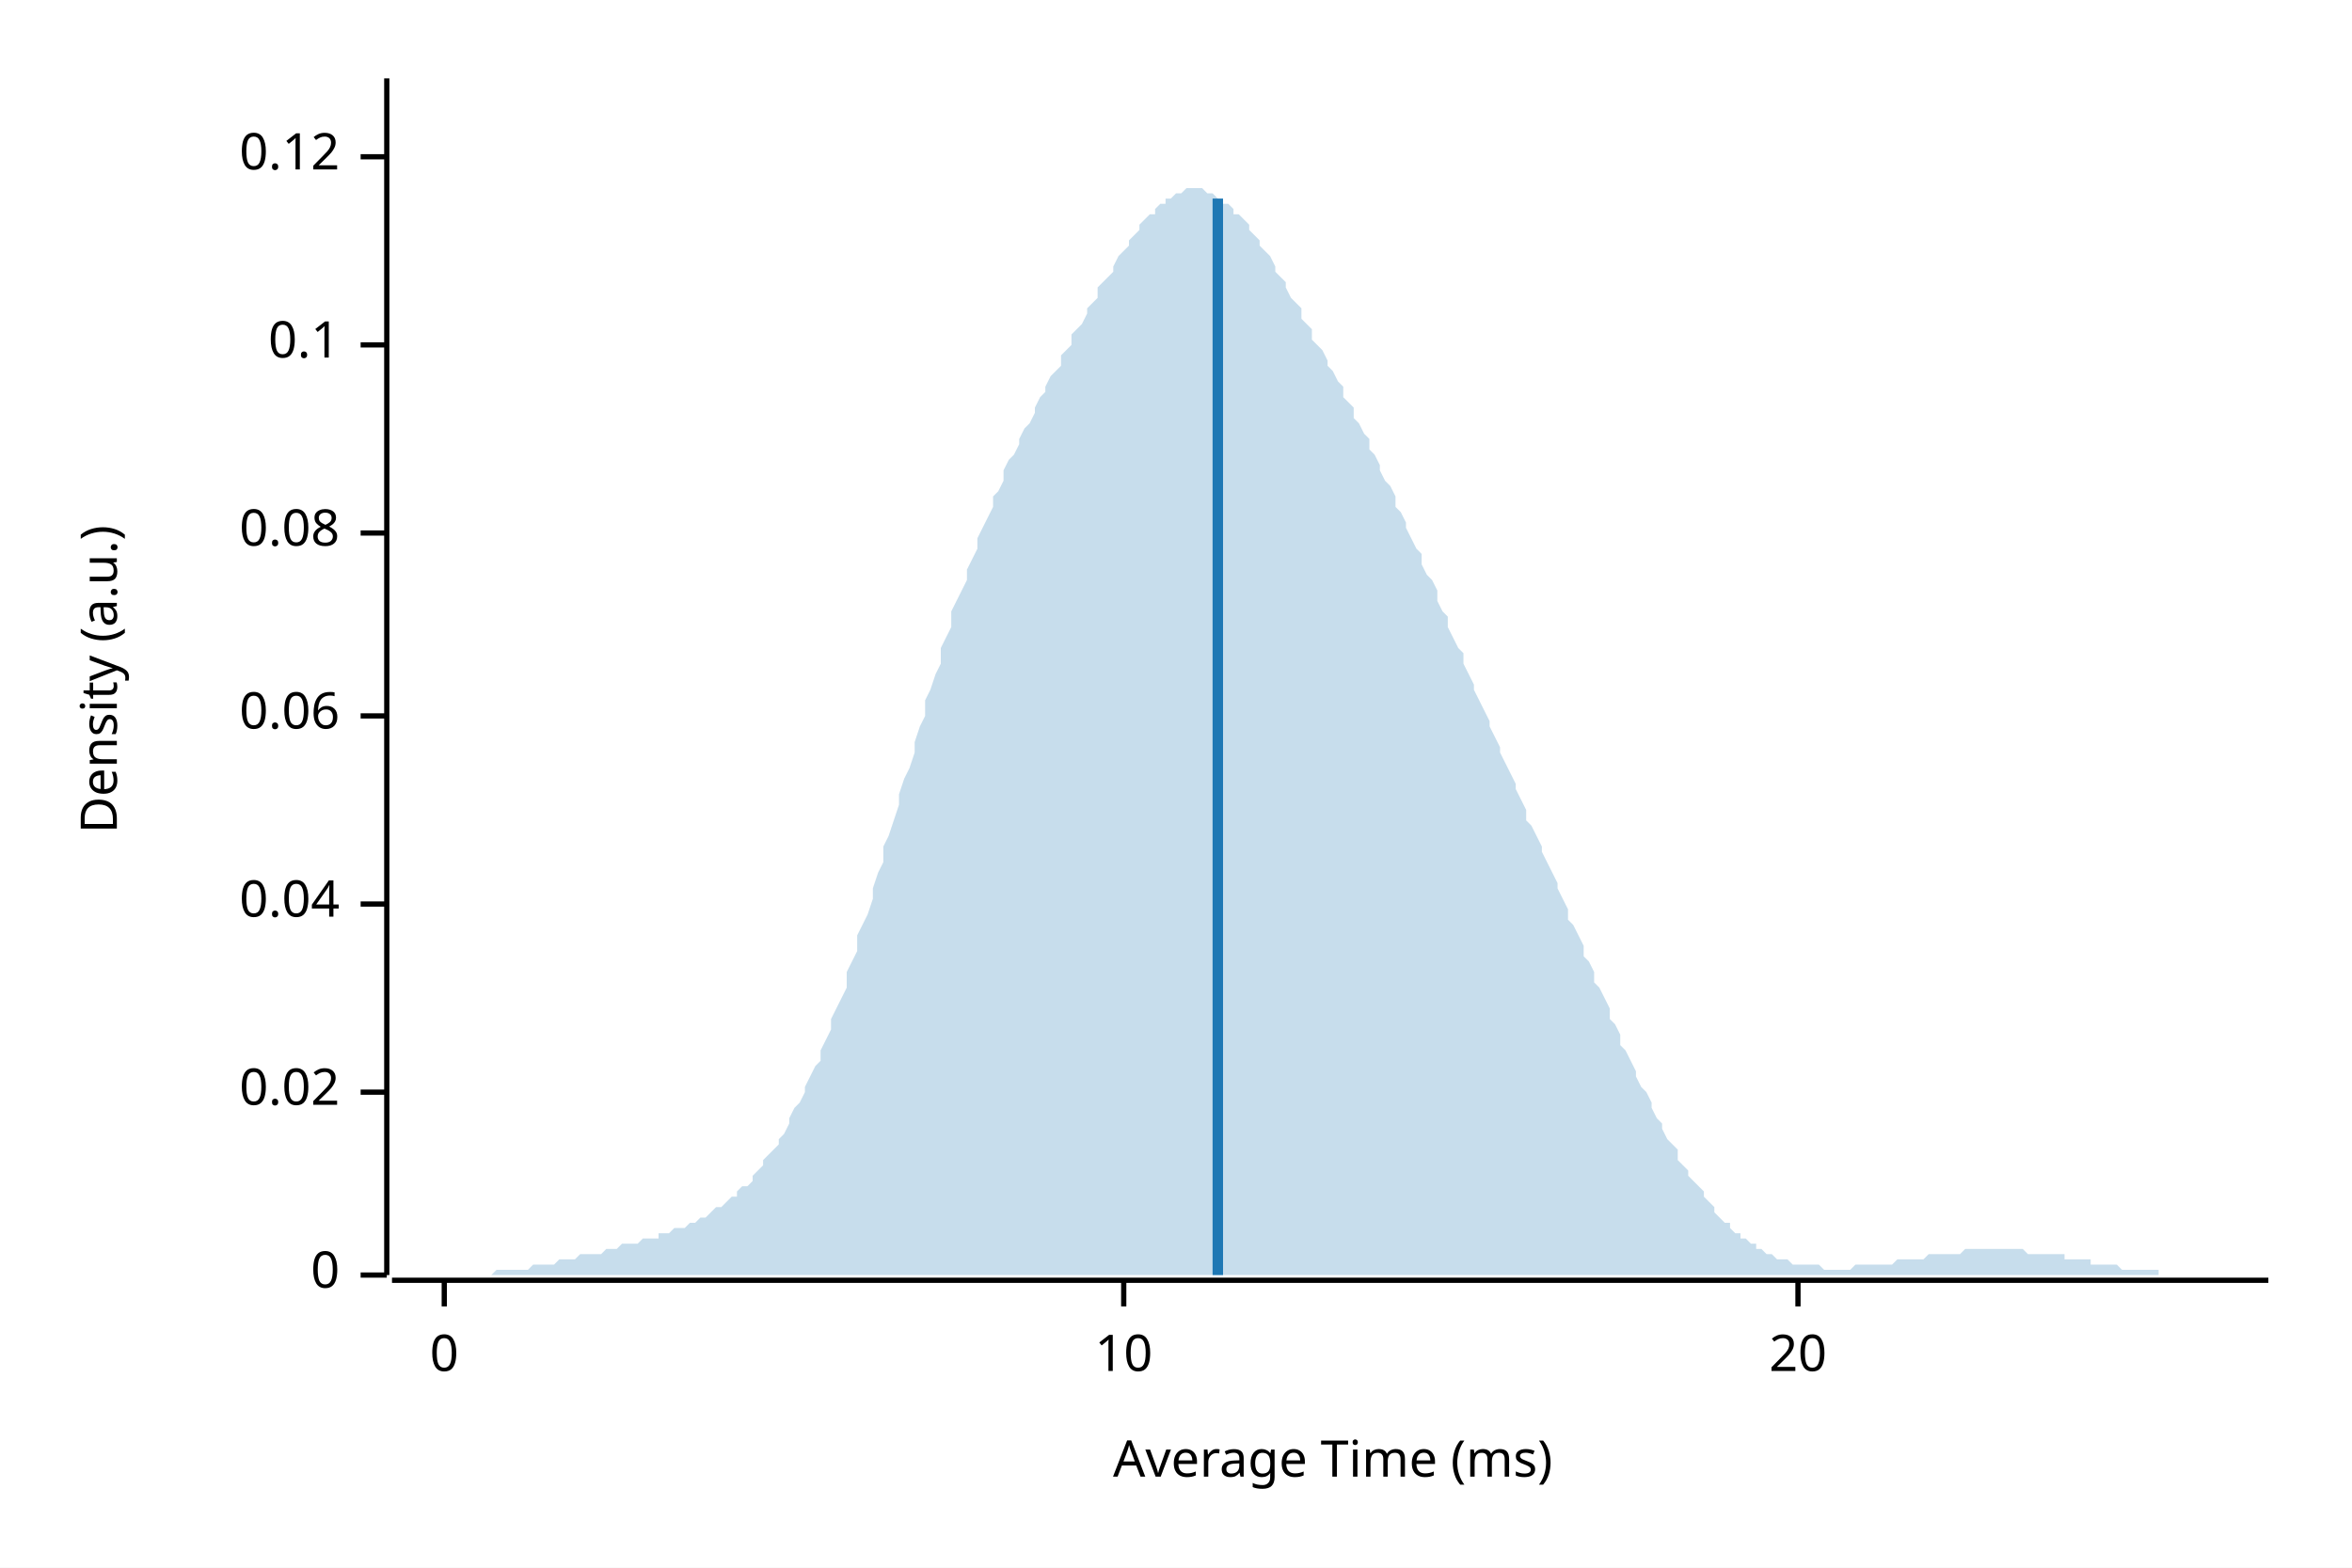
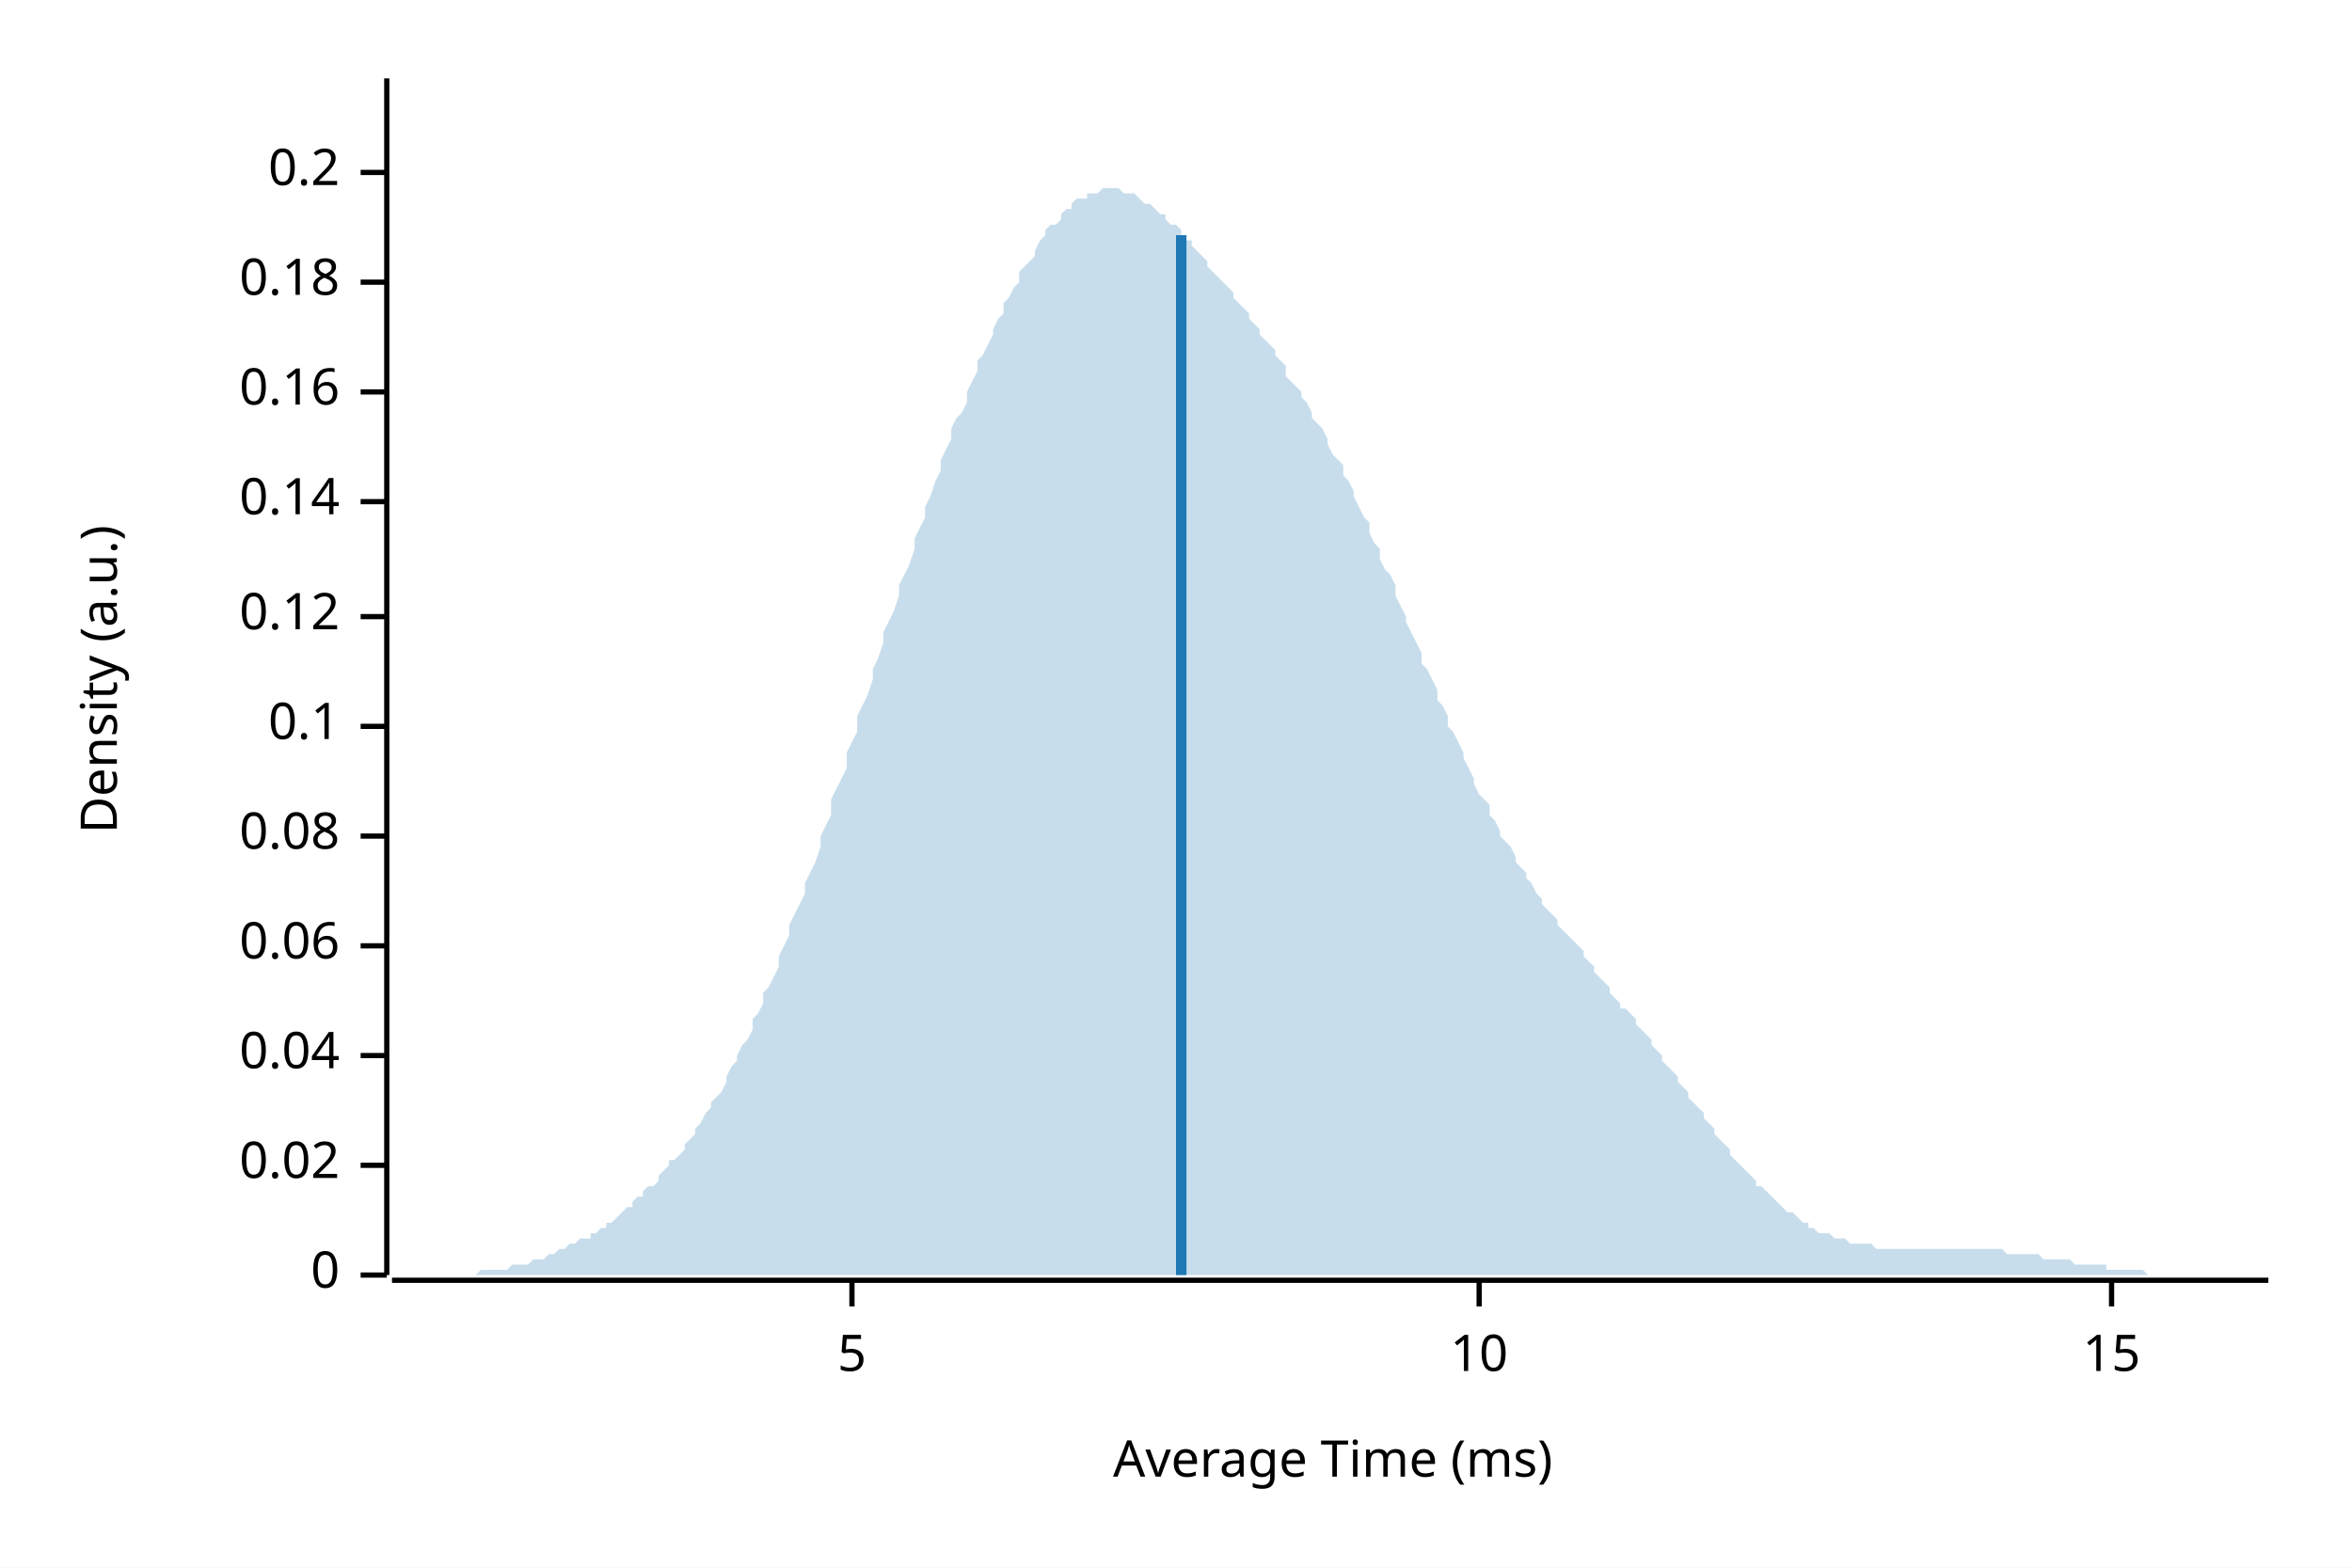
<svg xmlns="http://www.w3.org/2000/svg" width="450" height="300" viewBox="0 0 450 300">
  <rect width="100%" height="100%" fill="white" />
  <text x="15" y="130" dy="0.76em" text-anchor="middle" font-family="sans-serif" font-size="9.677" opacity="1" fill="#000000" transform="rotate(270, 15, 130)">
Density (a.u.)
</text>
  <text x="255" y="285" dy="-0.5ex" text-anchor="middle" font-family="sans-serif" font-size="9.677" opacity="1" fill="#000000">
Average Time (ms)
</text>
  <polyline fill="none" opacity="1" stroke="#000000" stroke-width="1" points="74,15 74,244 " />
  <text x="65" y="244" dy="0.5ex" text-anchor="end" font-family="sans-serif" font-size="9.677" opacity="1" fill="#000000">
0
</text>
  <polyline fill="none" opacity="1" stroke="#000000" stroke-width="1" points="69,244 74,244 " />
-   <text x="65" y="209" dy="0.5ex" text-anchor="end" font-family="sans-serif" font-size="9.677" opacity="1" fill="#000000">
+   <text x="65" y="223" dy="0.5ex" text-anchor="end" font-family="sans-serif" font-size="9.677" opacity="1" fill="#000000">
0.02
</text>
-   <polyline fill="none" opacity="1" stroke="#000000" stroke-width="1" points="69,209 74,209 " />
-   <text x="65" y="173" dy="0.5ex" text-anchor="end" font-family="sans-serif" font-size="9.677" opacity="1" fill="#000000">
+   <polyline fill="none" opacity="1" stroke="#000000" stroke-width="1" points="69,223 74,223 " />
+   <text x="65" y="202" dy="0.5ex" text-anchor="end" font-family="sans-serif" font-size="9.677" opacity="1" fill="#000000">
0.04
</text>
-   <polyline fill="none" opacity="1" stroke="#000000" stroke-width="1" points="69,173 74,173 " />
-   <text x="65" y="137" dy="0.5ex" text-anchor="end" font-family="sans-serif" font-size="9.677" opacity="1" fill="#000000">
+   <polyline fill="none" opacity="1" stroke="#000000" stroke-width="1" points="69,202 74,202 " />
+   <text x="65" y="181" dy="0.5ex" text-anchor="end" font-family="sans-serif" font-size="9.677" opacity="1" fill="#000000">
0.06
</text>
-   <polyline fill="none" opacity="1" stroke="#000000" stroke-width="1" points="69,137 74,137 " />
-   <text x="65" y="102" dy="0.5ex" text-anchor="end" font-family="sans-serif" font-size="9.677" opacity="1" fill="#000000">
+   <polyline fill="none" opacity="1" stroke="#000000" stroke-width="1" points="69,181 74,181 " />
+   <text x="65" y="160" dy="0.5ex" text-anchor="end" font-family="sans-serif" font-size="9.677" opacity="1" fill="#000000">
0.08
</text>
-   <polyline fill="none" opacity="1" stroke="#000000" stroke-width="1" points="69,102 74,102 " />
-   <text x="65" y="66" dy="0.5ex" text-anchor="end" font-family="sans-serif" font-size="9.677" opacity="1" fill="#000000">
+   <polyline fill="none" opacity="1" stroke="#000000" stroke-width="1" points="69,160 74,160 " />
+   <text x="65" y="139" dy="0.5ex" text-anchor="end" font-family="sans-serif" font-size="9.677" opacity="1" fill="#000000">
0.1
</text>
-   <polyline fill="none" opacity="1" stroke="#000000" stroke-width="1" points="69,66 74,66 " />
-   <text x="65" y="30" dy="0.5ex" text-anchor="end" font-family="sans-serif" font-size="9.677" opacity="1" fill="#000000">
+   <polyline fill="none" opacity="1" stroke="#000000" stroke-width="1" points="69,139 74,139 " />
+   <text x="65" y="118" dy="0.5ex" text-anchor="end" font-family="sans-serif" font-size="9.677" opacity="1" fill="#000000">
0.12
</text>
-   <polyline fill="none" opacity="1" stroke="#000000" stroke-width="1" points="69,30 74,30 " />
+   <polyline fill="none" opacity="1" stroke="#000000" stroke-width="1" points="69,118 74,118 " />
+   <text x="65" y="96" dy="0.5ex" text-anchor="end" font-family="sans-serif" font-size="9.677" opacity="1" fill="#000000">
+ 0.14
+ </text>
+   <polyline fill="none" opacity="1" stroke="#000000" stroke-width="1" points="69,96 74,96 " />
+   <text x="65" y="75" dy="0.5ex" text-anchor="end" font-family="sans-serif" font-size="9.677" opacity="1" fill="#000000">
+ 0.16
+ </text>
+   <polyline fill="none" opacity="1" stroke="#000000" stroke-width="1" points="69,75 74,75 " />
+   <text x="65" y="54" dy="0.5ex" text-anchor="end" font-family="sans-serif" font-size="9.677" opacity="1" fill="#000000">
+ 0.18
+ </text>
+   <polyline fill="none" opacity="1" stroke="#000000" stroke-width="1" points="69,54 74,54 " />
+   <text x="65" y="33" dy="0.5ex" text-anchor="end" font-family="sans-serif" font-size="9.677" opacity="1" fill="#000000">
+ 0.2
+ </text>
+   <polyline fill="none" opacity="1" stroke="#000000" stroke-width="1" points="69,33 74,33 " />
  <polyline fill="none" opacity="1" stroke="#000000" stroke-width="1" points="75,245 434,245 " />
-   <text x="85" y="255" dy="0.76em" text-anchor="middle" font-family="sans-serif" font-size="9.677" opacity="1" fill="#000000">
- 0
+   <text x="163" y="255" dy="0.76em" text-anchor="middle" font-family="sans-serif" font-size="9.677" opacity="1" fill="#000000">
+ 5
</text>
-   <polyline fill="none" opacity="1" stroke="#000000" stroke-width="1" points="85,245 85,250 " />
-   <text x="215" y="255" dy="0.76em" text-anchor="middle" font-family="sans-serif" font-size="9.677" opacity="1" fill="#000000">
+   <polyline fill="none" opacity="1" stroke="#000000" stroke-width="1" points="163,245 163,250 " />
+   <text x="283" y="255" dy="0.76em" text-anchor="middle" font-family="sans-serif" font-size="9.677" opacity="1" fill="#000000">
10
</text>
-   <polyline fill="none" opacity="1" stroke="#000000" stroke-width="1" points="215,245 215,250 " />
-   <text x="344" y="255" dy="0.76em" text-anchor="middle" font-family="sans-serif" font-size="9.677" opacity="1" fill="#000000">
- 20
+   <polyline fill="none" opacity="1" stroke="#000000" stroke-width="1" points="283,245 283,250 " />
+   <text x="404" y="255" dy="0.76em" text-anchor="middle" font-family="sans-serif" font-size="9.677" opacity="1" fill="#000000">
+ 15
</text>
-   <polyline fill="none" opacity="1" stroke="#000000" stroke-width="1" points="344,245 344,250 " />
-   <polygon opacity="0.25" fill="#1F78B4" points="75,244 75,244 76,244 77,244 77,244 78,244 79,244 80,244 80,244 81,244 82,244 82,244 83,244 84,244 85,244 85,244 86,244 87,244 87,244 88,244 89,244 90,244 90,244 91,244 92,244 92,244 93,244 94,244 95,243 95,243 96,243 97,243 98,243 98,243 99,243 100,243 100,243 101,243 102,242 103,242 103,242 104,242 105,242 105,242 106,242 107,241 108,241 108,241 109,241 110,241 110,241 111,240 112,240 113,240 113,240 114,240 115,240 116,239 116,239 117,239 118,239 118,239 119,238 120,238 121,238 121,238 122,238 123,237 123,237 124,237 125,237 126,237 126,236 127,236 128,236 128,236 129,235 130,235 131,235 131,235 132,234 133,234 133,234 134,233 135,233 136,232 136,232 137,231 138,231 139,230 139,230 140,229 141,229 141,228 142,227 143,227 144,226 144,225 145,224 146,223 146,222 147,221 148,220 149,219 149,218 150,217 151,215 151,214 152,212 153,211 154,209 154,208 155,206 156,204 157,203 157,201 158,199 159,197 159,195 160,193 161,191 162,189 162,186 163,184 164,182 164,179 165,177 166,175 167,172 167,170 168,167 169,165 169,162 170,160 171,157 172,154 172,152 173,149 174,147 175,144 175,142 176,139 177,137 177,134 178,132 179,129 180,127 180,124 181,122 182,120 182,117 183,115 184,113 185,111 185,109 186,107 187,105 187,103 188,101 189,99 190,97 190,95 191,94 192,92 192,90 193,88 194,87 195,85 195,84 196,82 197,81 198,79 198,78 199,76 200,75 200,74 201,72 202,71 203,70 203,68 204,67 205,66 205,64 206,63 207,62 208,60 208,59 209,58 210,57 210,55 211,54 212,53 213,52 213,51 214,49 215,48 216,47 216,46 217,45 218,44 218,43 219,42 220,41 221,41 221,40 222,39 223,39 223,38 224,38 225,37 226,37 226,37 227,36 228,36 228,36 229,36 230,36 231,37 231,37 232,37 233,38 233,38 234,39 235,39 236,40 236,41 237,41 238,42 239,43 239,44 240,45 241,46 241,47 242,48 243,49 244,51 244,52 245,53 246,54 246,55 247,57 248,58 249,59 249,61 250,62 251,63 251,65 252,66 253,67 254,69 254,70 255,71 256,73 257,74 257,76 258,77 259,78 259,80 260,81 261,83 262,84 262,86 263,87 264,89 264,90 265,92 266,93 267,95 267,97 268,98 269,100 269,101 270,103 271,105 272,106 272,108 273,110 274,111 275,113 275,115 276,117 277,118 277,120 278,122 279,124 280,125 280,127 281,129 282,131 282,132 283,134 284,136 285,138 285,139 286,141 287,143 287,144 288,146 289,148 290,150 290,151 291,153 292,155 292,157 293,158 294,160 295,162 295,163 296,165 297,167 298,169 298,170 299,172 300,174 300,176 301,177 302,179 303,181 303,183 304,184 305,186 305,188 306,189 307,191 308,193 308,195 309,196 310,198 310,200 311,201 312,203 313,205 313,206 314,208 315,209 316,211 316,212 317,214 318,215 318,216 319,218 320,219 321,220 321,222 322,223 323,224 323,225 324,226 325,227 326,228 326,229 327,230 328,231 328,232 329,233 330,234 331,234 331,235 332,236 333,236 333,237 334,237 335,238 336,238 336,239 337,239 338,240 339,240 339,240 340,241 341,241 341,241 342,241 343,242 344,242 344,242 345,242 346,242 346,242 347,242 348,242 349,243 349,243 350,243 351,243 351,243 352,243 353,243 354,243 354,243 355,242 356,242 357,242 357,242 358,242 359,242 359,242 360,242 361,242 362,242 362,242 363,241 364,241 364,241 365,241 366,241 367,241 367,241 368,241 369,240 369,240 370,240 371,240 372,240 372,240 373,240 374,240 375,240 375,240 376,239 377,239 377,239 378,239 379,239 380,239 380,239 381,239 382,239 382,239 383,239 384,239 385,239 385,239 386,239 387,239 387,239 388,240 389,240 390,240 390,240 391,240 392,240 392,240 393,240 394,240 395,240 395,241 396,241 397,241 398,241 398,241 399,241 400,241 400,242 401,242 402,242 403,242 403,242 404,242 405,242 405,242 406,243 407,243 408,243 408,243 409,243 410,243 410,243 411,243 412,243 413,243 413,244 414,244 415,244 416,244 416,244 417,244 418,244 418,244 419,244 420,244 421,244 421,244 422,244 423,244 423,244 424,244 425,244 426,244 426,244 427,244 428,244 428,244 429,244 430,244 431,244 431,244 432,244 433,244 434,244 434,244 75,244 " />
-   <polyline fill="none" opacity="1" stroke="#1F78B4" stroke-width="2" points="233,244 233,38 " />
+   <polyline fill="none" opacity="1" stroke="#000000" stroke-width="1" points="404,245 404,250 " />
+   <polygon opacity="0.25" fill="#1F78B4" points="75,244 75,244 76,244 77,244 77,244 78,244 79,244 80,244 80,244 81,244 82,244 82,244 83,244 84,244 85,244 85,244 86,244 87,244 87,244 88,244 89,244 90,244 90,244 91,244 92,243 92,243 93,243 94,243 95,243 95,243 96,243 97,243 98,242 98,242 99,242 100,242 100,242 101,242 102,241 103,241 103,241 104,241 105,240 105,240 106,240 107,239 108,239 108,239 109,238 110,238 110,238 111,237 112,237 113,237 113,236 114,236 115,235 116,235 116,234 117,234 118,233 118,233 119,232 120,231 121,231 121,230 122,229 123,229 123,228 124,227 125,227 126,226 126,225 127,224 128,223 128,222 129,222 130,221 131,220 131,219 132,218 133,217 133,216 134,215 135,213 136,212 136,211 137,210 138,209 139,207 139,206 140,204 141,203 141,202 142,200 143,199 144,197 144,195 145,194 146,192 146,190 147,189 148,187 149,185 149,183 150,181 151,179 151,177 152,175 153,173 154,171 154,169 155,167 156,165 157,162 157,160 158,158 159,156 159,153 160,151 161,149 162,147 162,144 163,142 164,140 164,137 165,135 166,133 167,130 167,128 168,126 169,123 169,121 170,119 171,117 172,114 172,112 173,110 174,108 175,105 175,103 176,101 177,99 177,97 178,95 179,92 180,90 180,88 181,86 182,84 182,82 183,80 184,79 185,77 185,75 186,73 187,71 187,69 188,68 189,66 190,64 190,63 191,61 192,60 192,58 193,57 194,55 195,54 195,52 196,51 197,50 198,49 198,48 199,46 200,45 200,44 201,43 202,43 203,42 203,41 204,40 205,40 205,39 206,38 207,38 208,38 208,37 209,37 210,37 210,37 211,36 212,36 213,36 213,36 214,36 215,37 216,37 216,37 217,37 218,38 218,38 219,39 220,39 221,40 221,40 222,41 223,41 223,42 224,43 225,43 226,44 226,45 227,46 228,46 228,47 229,48 230,49 231,50 231,51 232,52 233,53 233,53 234,54 235,55 236,56 236,57 237,58 238,59 239,60 239,61 240,62 241,63 241,64 242,65 243,66 244,67 244,68 245,69 246,70 246,72 247,73 248,74 249,75 249,76 250,77 251,79 251,80 252,81 253,82 254,84 254,85 255,87 256,88 257,89 257,91 258,92 259,94 259,95 260,97 261,99 262,100 262,102 263,104 264,105 264,107 265,109 266,110 267,112 267,114 268,116 269,118 269,119 270,121 271,123 272,125 272,127 273,128 274,130 275,132 275,134 276,135 277,137 277,139 278,140 279,142 280,144 280,145 281,147 282,149 282,150 283,152 284,153 285,154 285,156 286,157 287,159 287,160 288,161 289,162 290,164 290,165 291,166 292,167 292,168 293,169 294,171 295,172 295,173 296,174 297,175 298,176 298,177 299,178 300,179 300,179 301,180 302,181 303,182 303,183 304,184 305,185 305,186 306,187 307,188 308,189 308,190 309,191 310,192 310,193 311,193 312,194 313,195 313,196 314,197 315,198 316,199 316,200 317,201 318,202 318,203 319,204 320,205 321,206 321,207 322,208 323,209 323,210 324,211 325,212 326,213 326,214 327,215 328,216 328,217 329,218 330,219 331,220 331,221 332,222 333,223 333,223 334,224 335,225 336,226 336,227 337,227 338,228 339,229 339,229 340,230 341,231 341,231 342,232 343,232 344,233 344,233 345,234 346,234 346,235 347,235 348,236 349,236 349,236 350,236 351,237 351,237 352,237 353,237 354,238 354,238 355,238 356,238 357,238 357,238 358,238 359,239 359,239 360,239 361,239 362,239 362,239 363,239 364,239 364,239 365,239 366,239 367,239 367,239 368,239 369,239 369,239 370,239 371,239 372,239 372,239 373,239 374,239 375,239 375,239 376,239 377,239 377,239 378,239 379,239 380,239 380,239 381,239 382,239 382,239 383,239 384,240 385,240 385,240 386,240 387,240 387,240 388,240 389,240 390,240 390,240 391,241 392,241 392,241 393,241 394,241 395,241 395,241 396,241 397,242 398,242 398,242 399,242 400,242 400,242 401,242 402,242 403,242 403,243 404,243 405,243 405,243 406,243 407,243 408,243 408,243 409,243 410,243 410,243 411,244 412,244 413,244 413,244 414,244 415,244 416,244 416,244 417,244 418,244 418,244 419,244 420,244 421,244 421,244 422,244 423,244 423,244 424,244 425,244 426,244 426,244 427,244 428,244 428,244 429,244 430,244 431,244 431,244 432,244 433,244 434,244 434,244 75,244 " />
+   <polyline fill="none" opacity="1" stroke="#1F78B4" stroke-width="2" points="226,244 226,45 " />
</svg>
